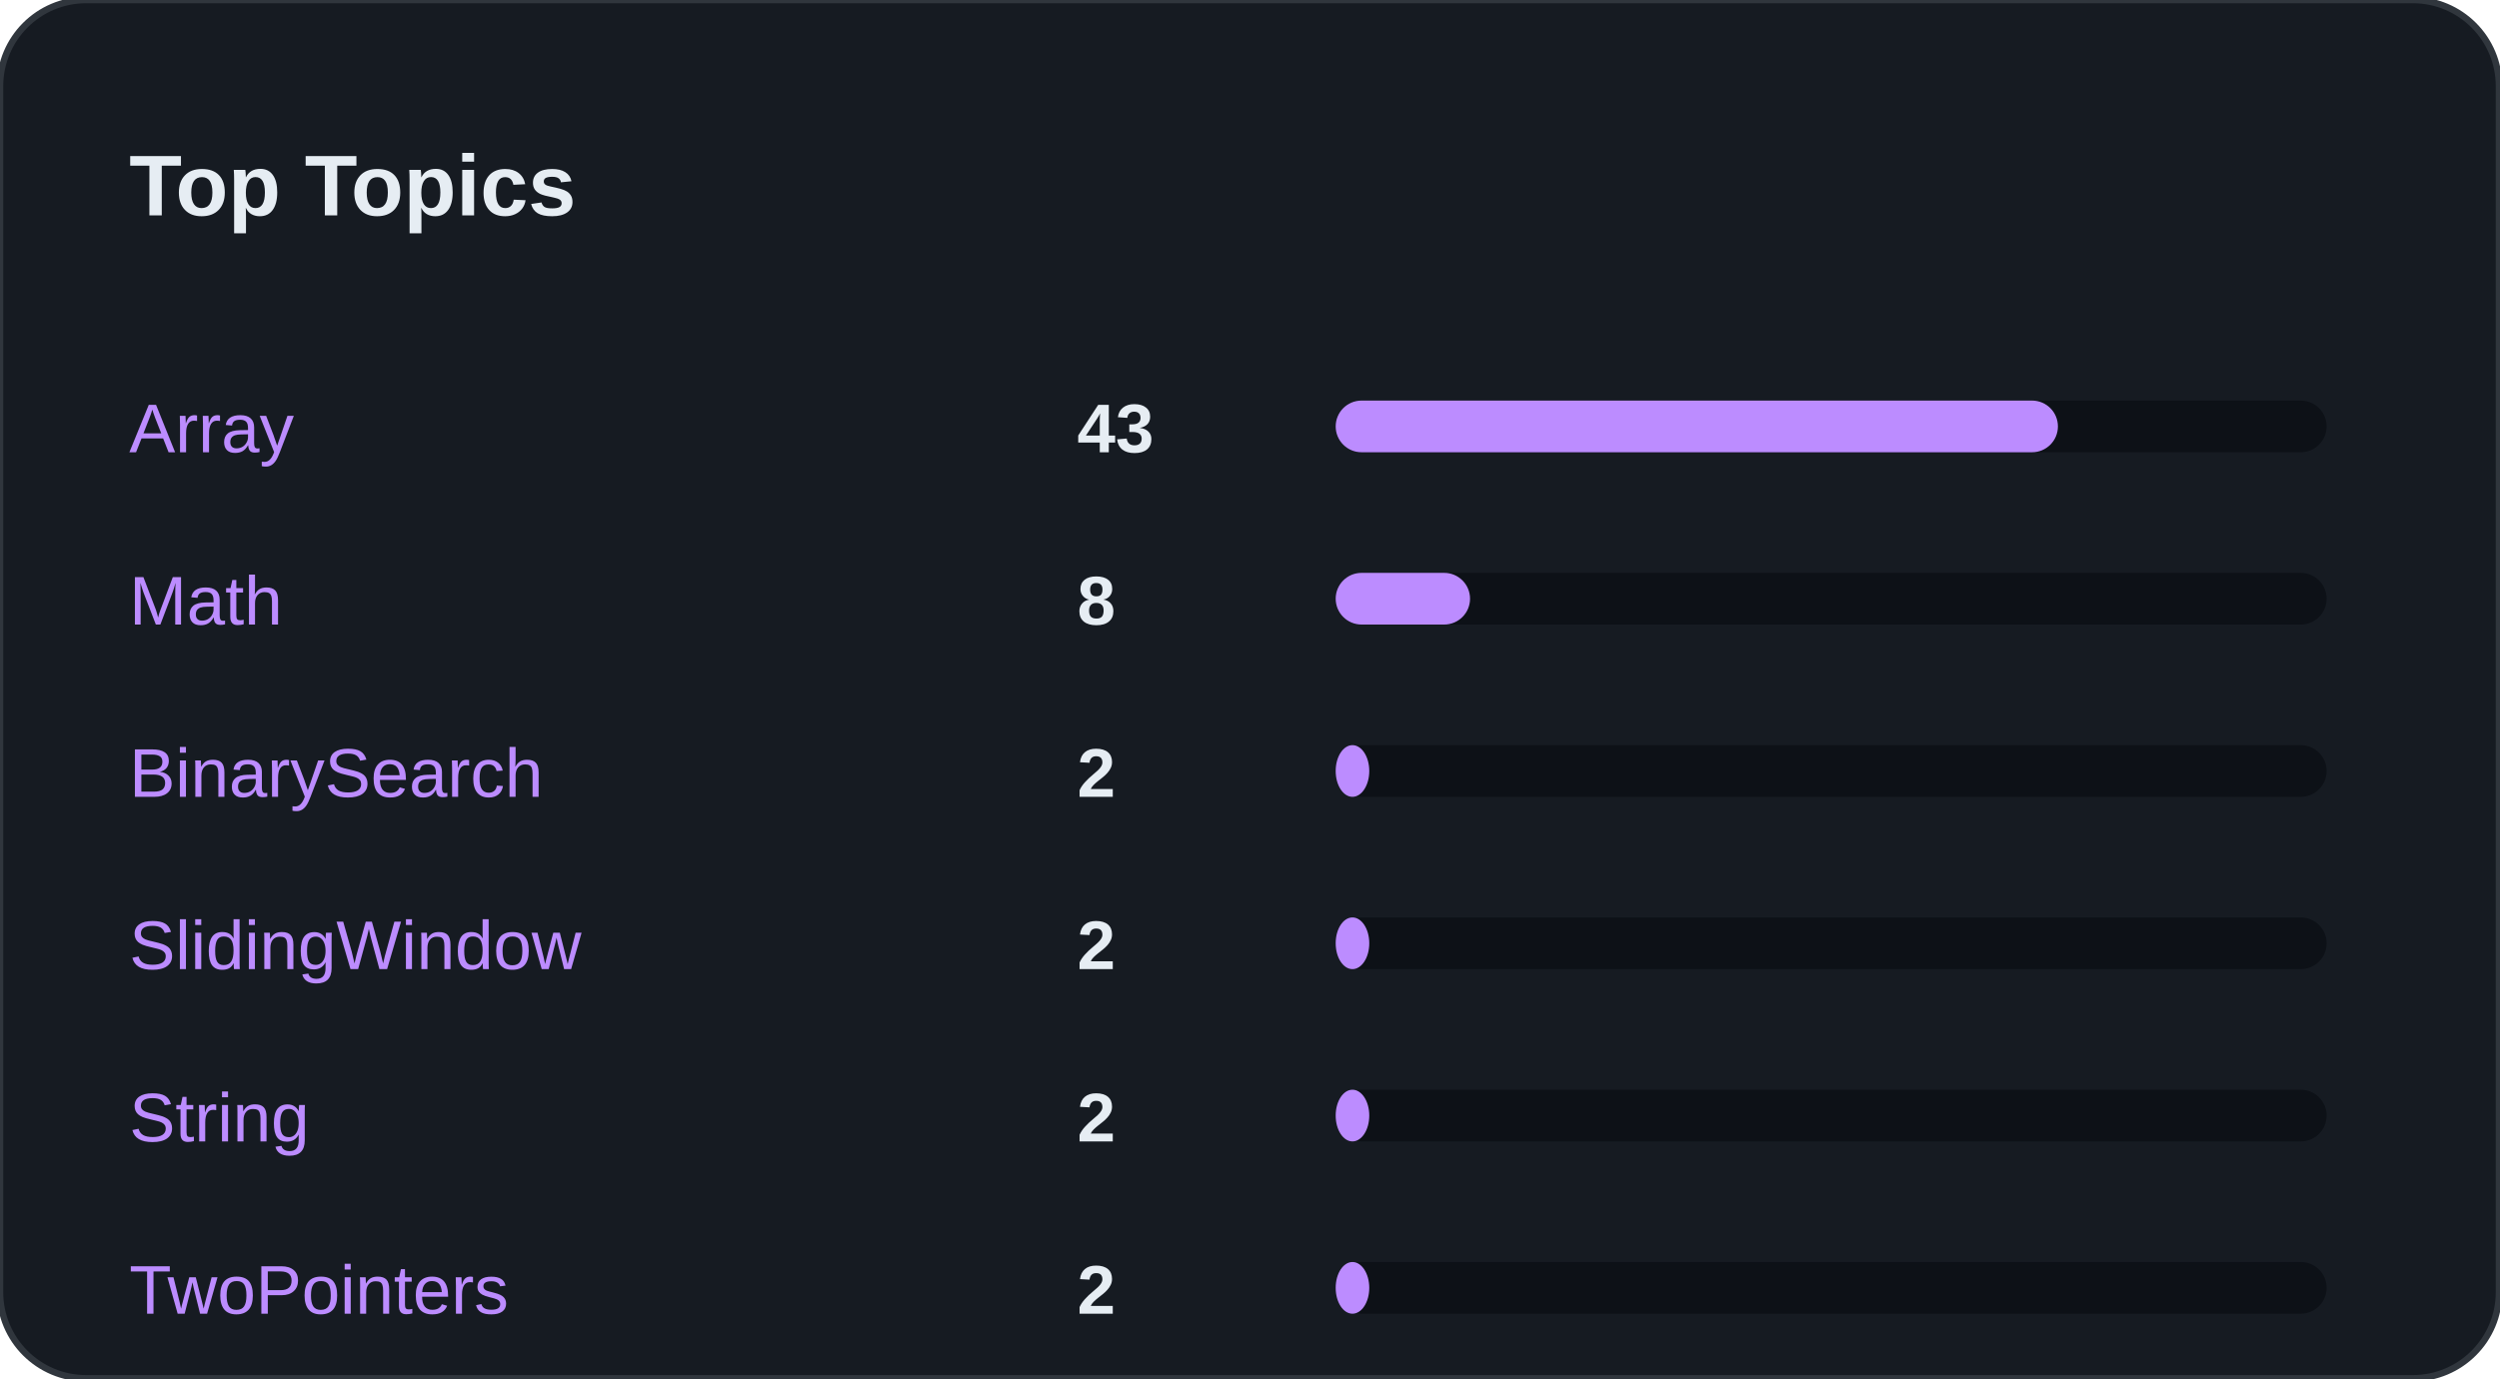
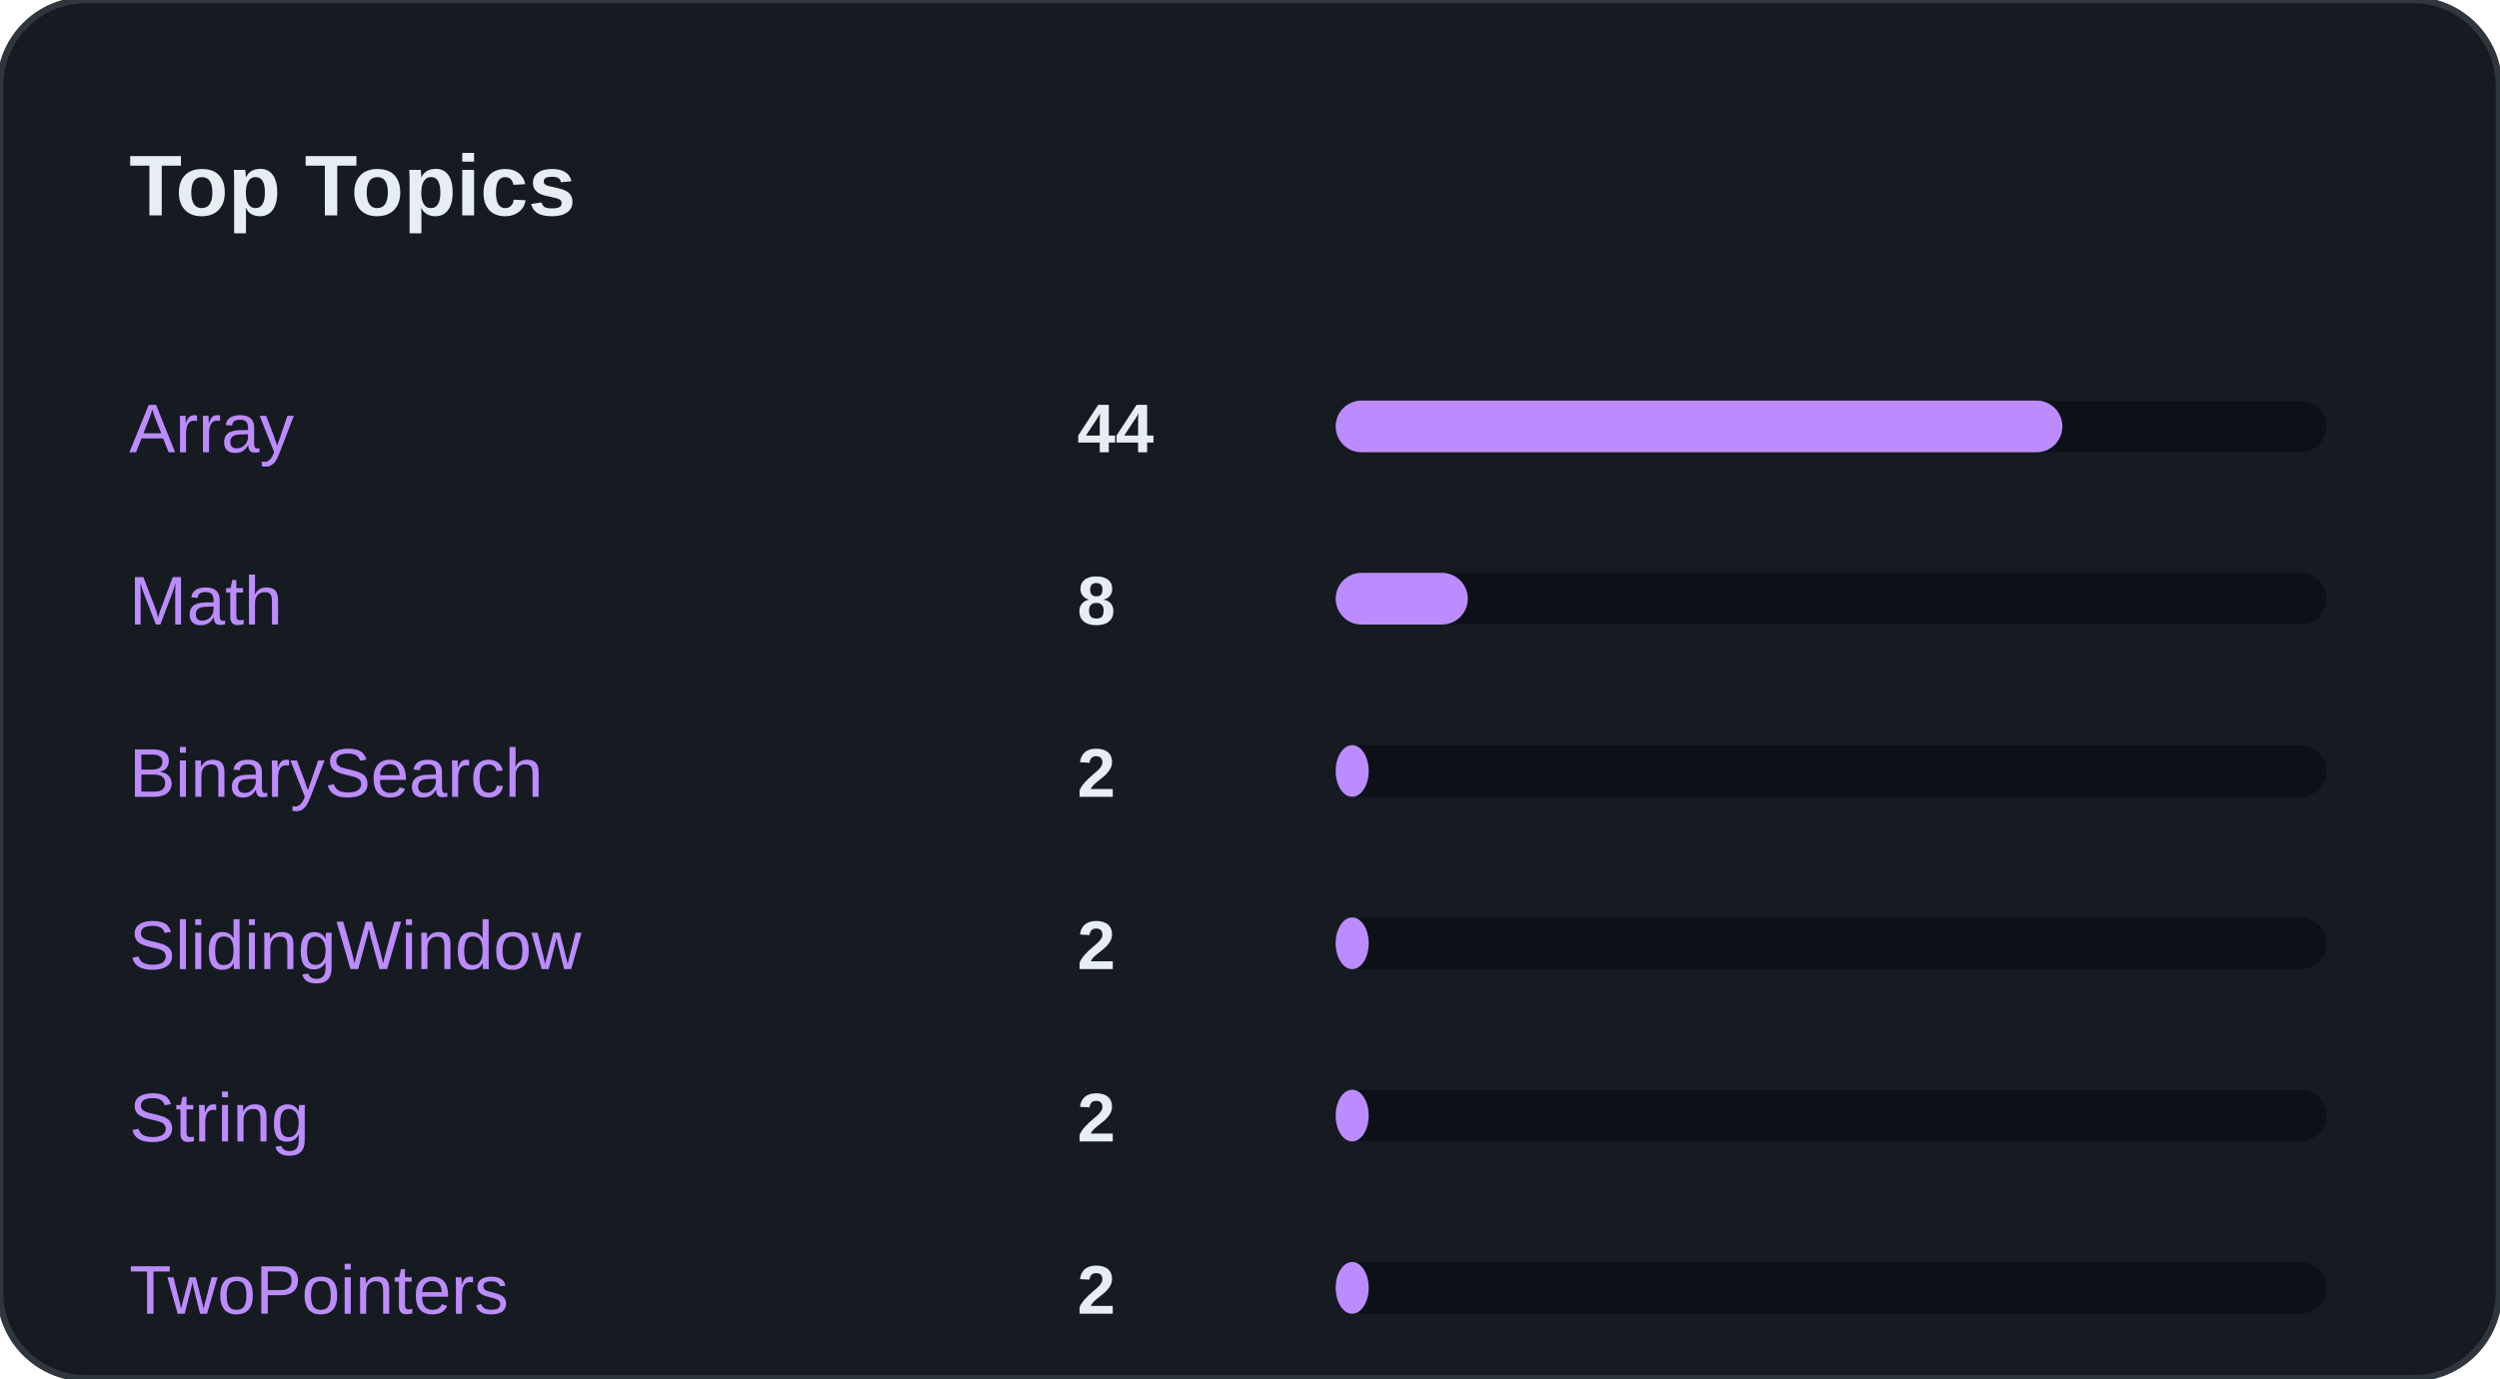
<svg xmlns="http://www.w3.org/2000/svg" width="100%" viewBox="0 0 580 320" preserveAspectRatio="xMidYMid meet">
  <rect width="580" height="320" rx="20" fill="#161B22" stroke="#30363D" stroke-width="1.5" />
  <text x="30" y="50" font-family="Segoe UI, Arial, sans-serif" font-size="20" font-weight="bold" fill="#E6EDF3">Top Topics</text>
  <text x="30" y="105" font-family="Segoe UI, Arial, sans-serif" font-size="16" fill="#BC8CFF">Array</text>
-   <text x="250" y="105" font-family="Segoe UI, Arial, sans-serif" font-size="16" font-weight="bold" fill="#E6EDF3">43</text>
+   <text x="250" y="105" font-family="Segoe UI, Arial, sans-serif" font-size="16" font-weight="bold" fill="#E6EDF3">44</text>
  <rect x="310" y="93" width="230" height="12" rx="6" fill="#0D1117" />
-   <rect x="310" y="93" width="167.627" height="12" rx="6" fill="#BC8CFF" />
+   <rect x="310" y="93" width="168.667" height="12" rx="6" fill="#BC8CFF" />
  <text x="30" y="145" font-family="Segoe UI, Arial, sans-serif" font-size="16" fill="#BC8CFF">Math</text>
  <text x="250" y="145" font-family="Segoe UI, Arial, sans-serif" font-size="16" font-weight="bold" fill="#E6EDF3">8</text>
  <rect x="310" y="133" width="230" height="12" rx="6" fill="#0D1117" />
-   <rect x="310" y="133" width="31.186" height="12" rx="6" fill="#BC8CFF" />
+   <rect x="310" y="133" width="30.667" height="12" rx="6" fill="#BC8CFF" />
  <text x="30" y="185" font-family="Segoe UI, Arial, sans-serif" font-size="16" fill="#BC8CFF">BinarySearch</text>
  <text x="250" y="185" font-family="Segoe UI, Arial, sans-serif" font-size="16" font-weight="bold" fill="#E6EDF3">2</text>
  <rect x="310" y="173" width="230" height="12" rx="6" fill="#0D1117" />
-   <rect x="310" y="173" width="7.797" height="12" rx="6" fill="#BC8CFF" />
+   <rect x="310" y="173" width="7.667" height="12" rx="6" fill="#BC8CFF" />
  <text x="30" y="225" font-family="Segoe UI, Arial, sans-serif" font-size="16" fill="#BC8CFF">SlidingWindow</text>
  <text x="250" y="225" font-family="Segoe UI, Arial, sans-serif" font-size="16" font-weight="bold" fill="#E6EDF3">2</text>
  <rect x="310" y="213" width="230" height="12" rx="6" fill="#0D1117" />
-   <rect x="310" y="213" width="7.797" height="12" rx="6" fill="#BC8CFF" />
+   <rect x="310" y="213" width="7.667" height="12" rx="6" fill="#BC8CFF" />
  <text x="30" y="265" font-family="Segoe UI, Arial, sans-serif" font-size="16" fill="#BC8CFF">String</text>
  <text x="250" y="265" font-family="Segoe UI, Arial, sans-serif" font-size="16" font-weight="bold" fill="#E6EDF3">2</text>
  <rect x="310" y="253" width="230" height="12" rx="6" fill="#0D1117" />
-   <rect x="310" y="253" width="7.797" height="12" rx="6" fill="#BC8CFF" />
+   <rect x="310" y="253" width="7.667" height="12" rx="6" fill="#BC8CFF" />
  <text x="30" y="305" font-family="Segoe UI, Arial, sans-serif" font-size="16" fill="#BC8CFF">TwoPointers</text>
  <text x="250" y="305" font-family="Segoe UI, Arial, sans-serif" font-size="16" font-weight="bold" fill="#E6EDF3">2</text>
  <rect x="310" y="293" width="230" height="12" rx="6" fill="#0D1117" />
-   <rect x="310" y="293" width="7.797" height="12" rx="6" fill="#BC8CFF" />
+   <rect x="310" y="293" width="7.667" height="12" rx="6" fill="#BC8CFF" />
</svg>
